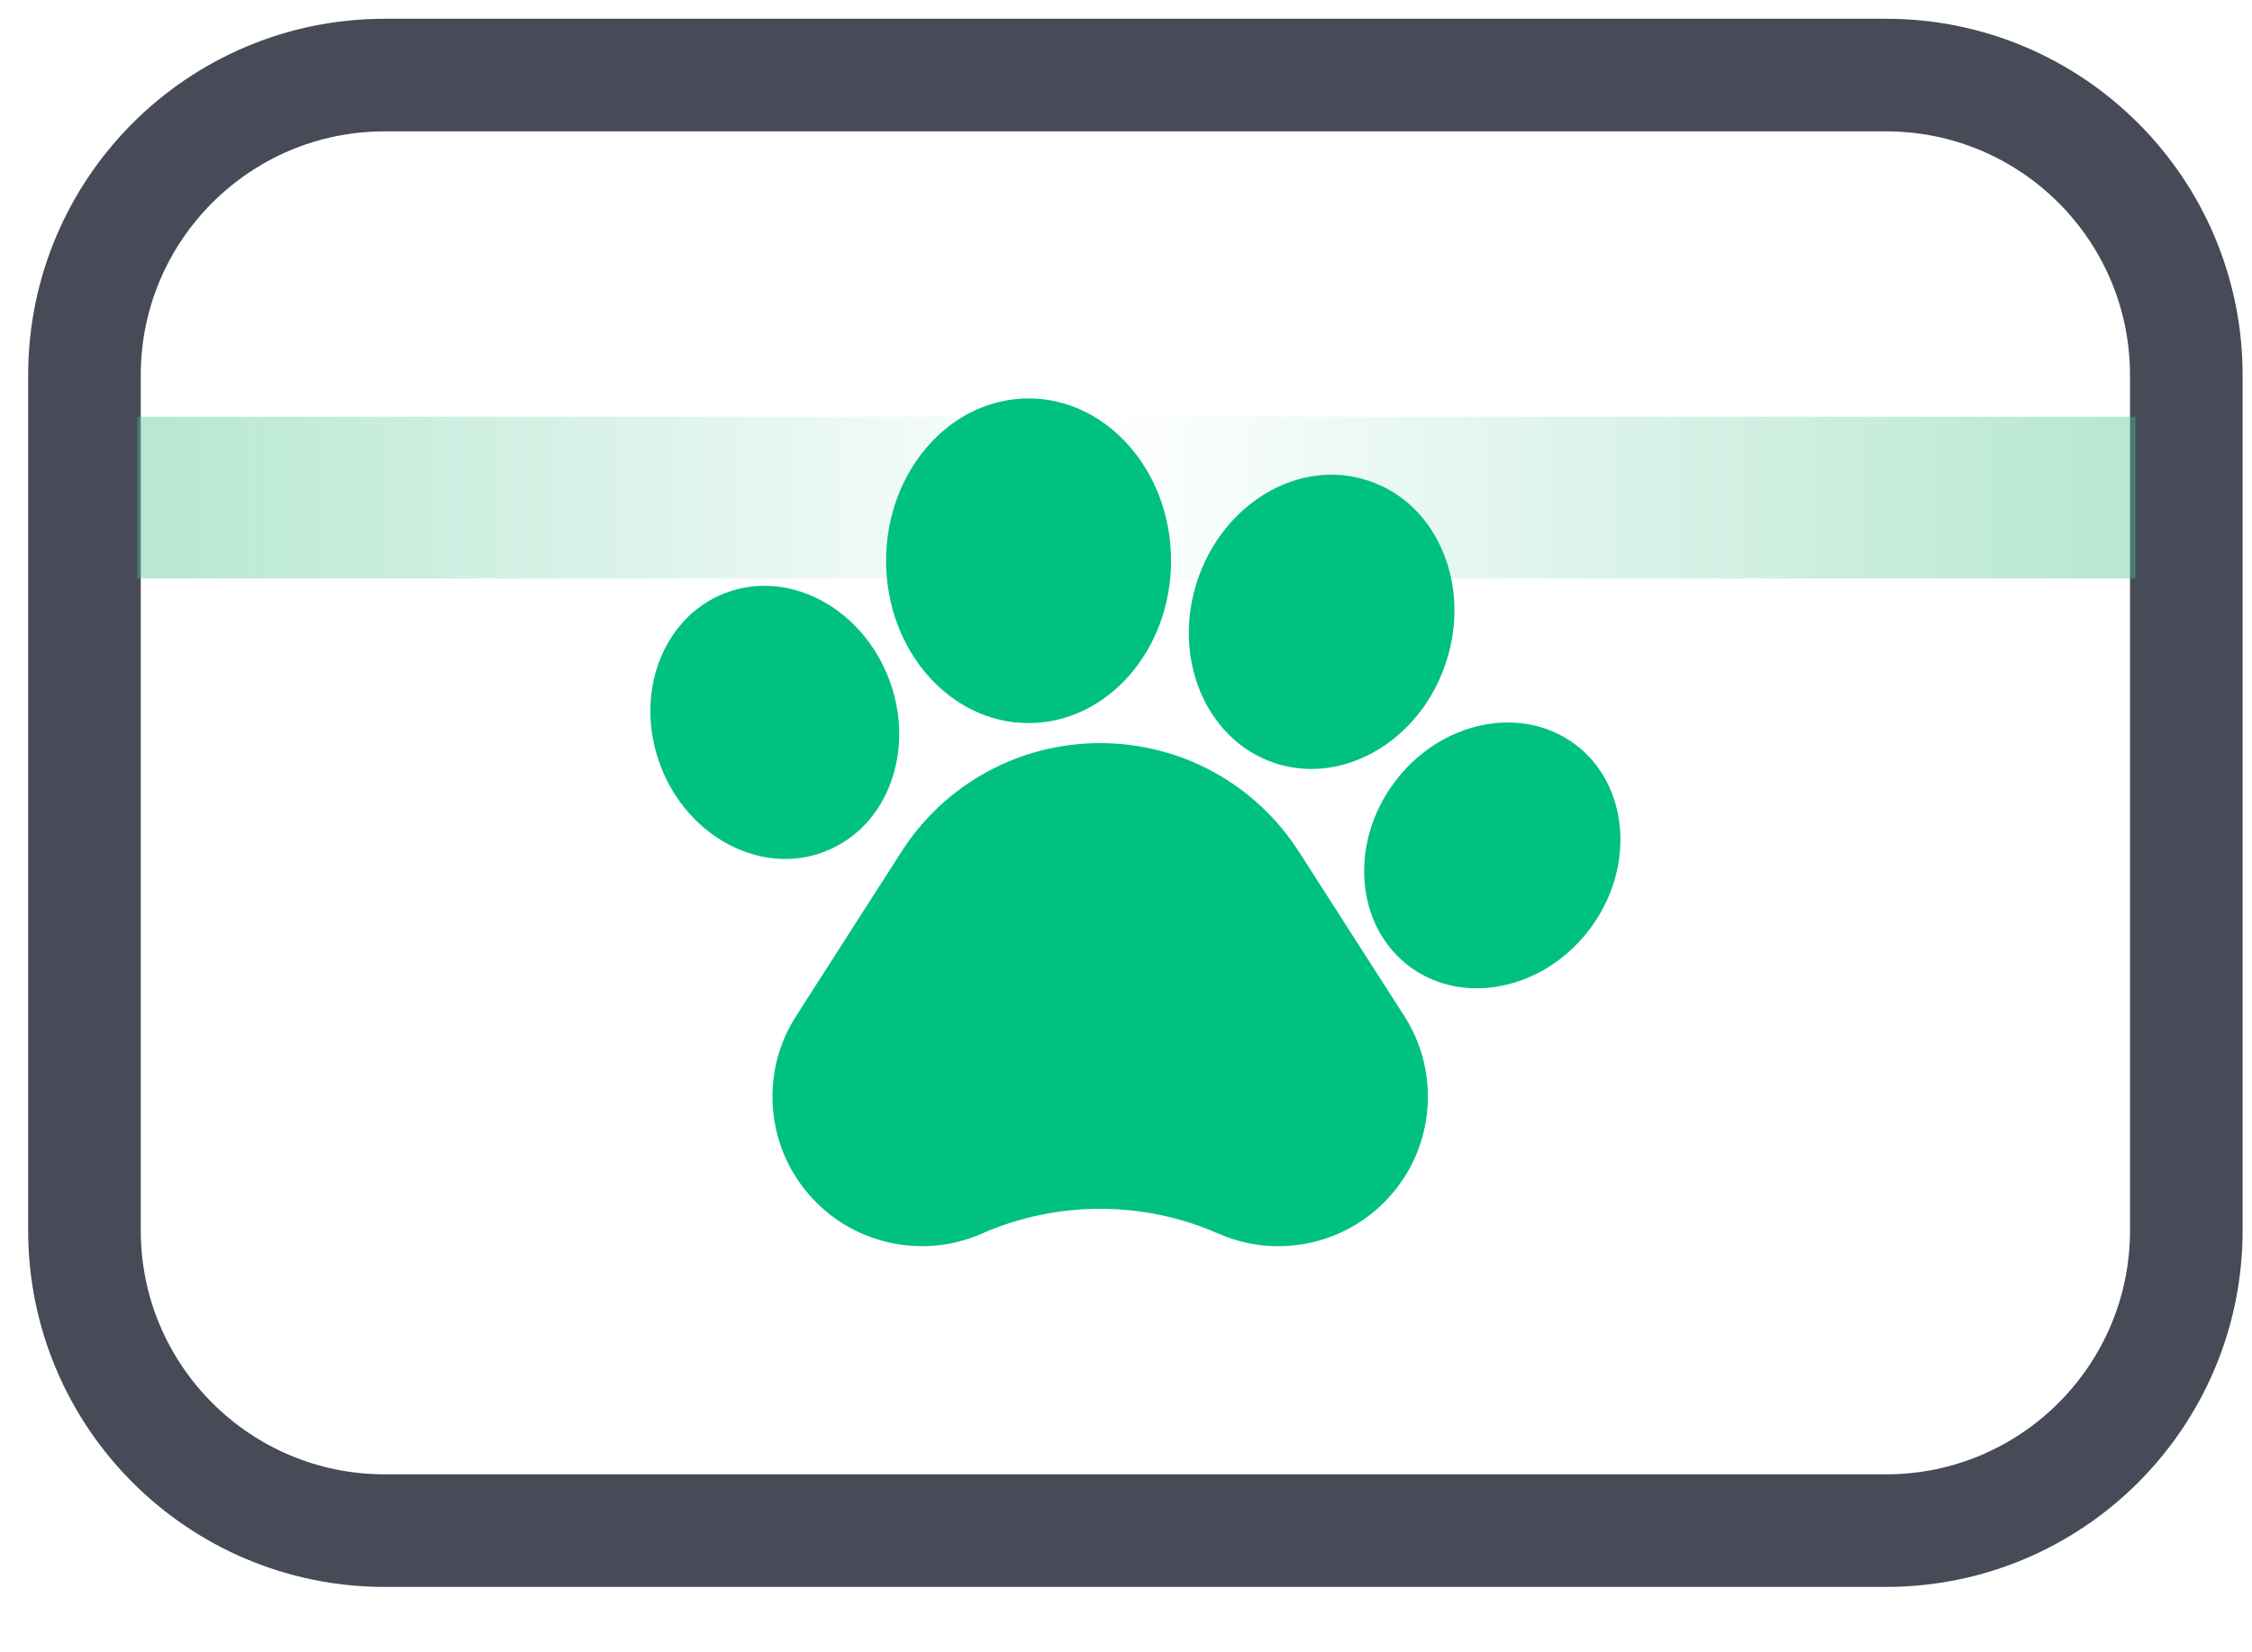
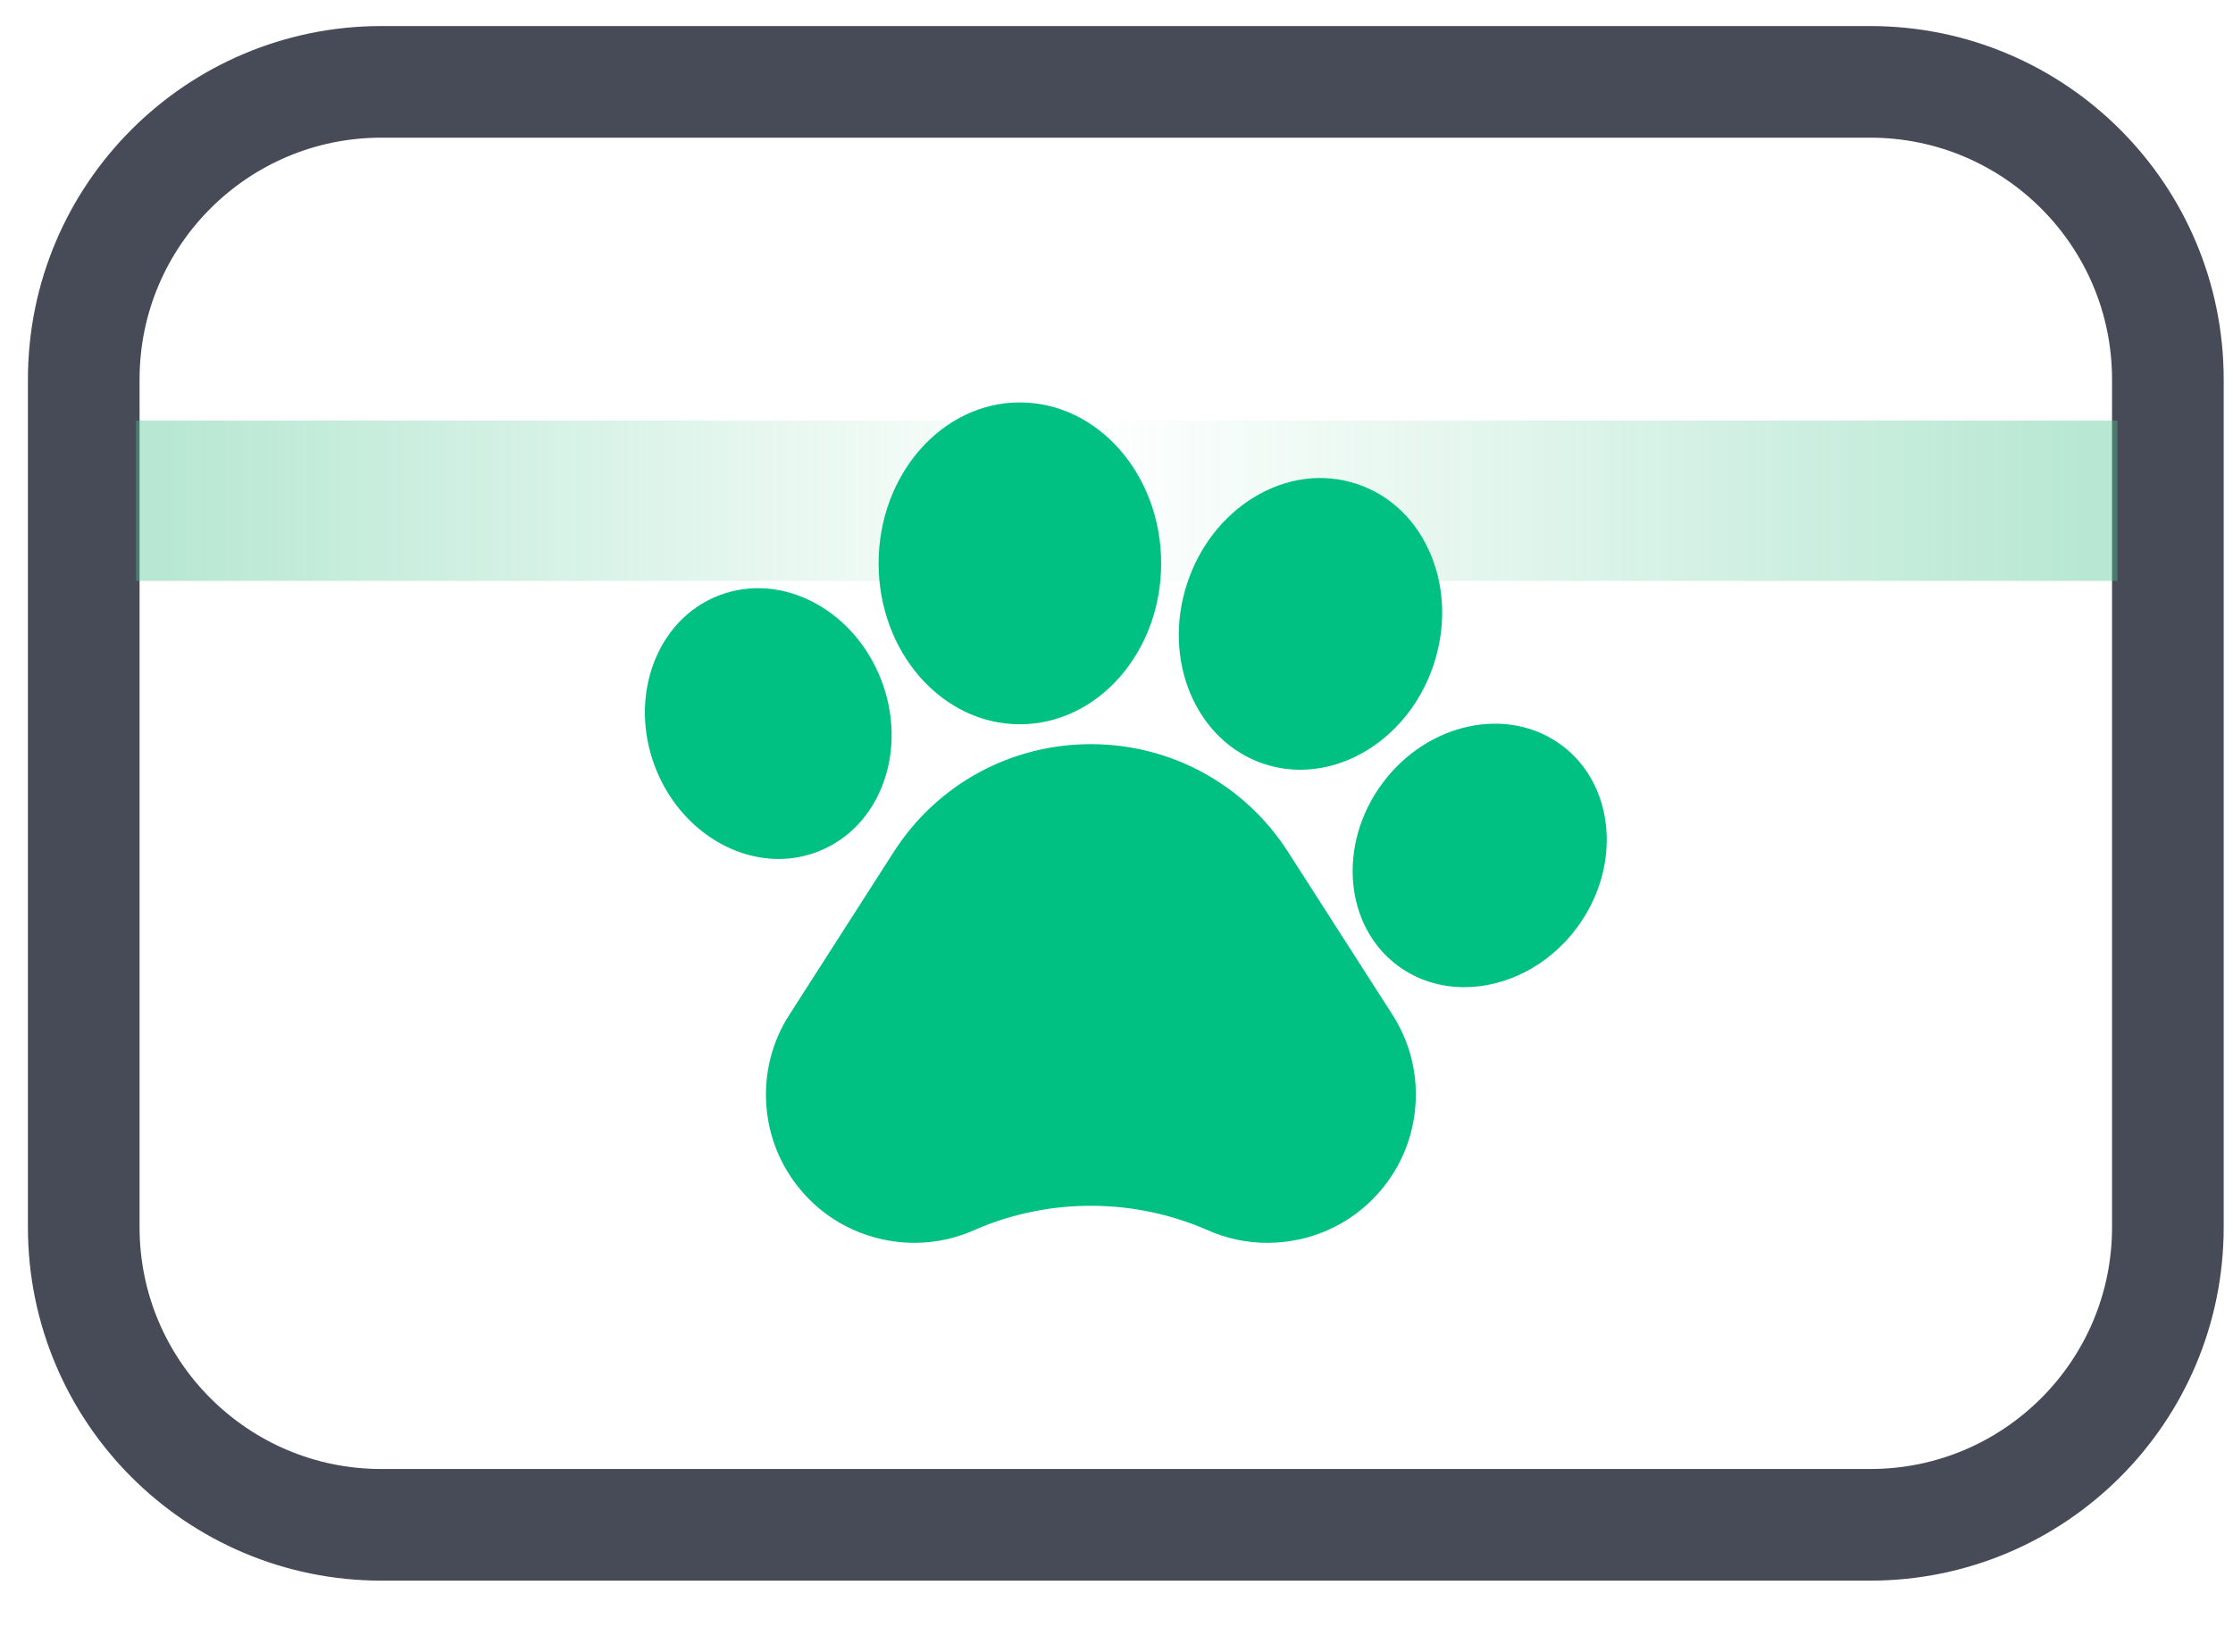
- <svg xmlns="http://www.w3.org/2000/svg" width="30" height="22" viewBox="0 0 30 22" fill="none">
+ <svg xmlns="http://www.w3.org/2000/svg" width="50" height="37" viewBox="0 0 30 22" fill="none">
  <rect x="1.125" y="1" width="28" height="19.391" rx="4" stroke="#474A57" stroke-width="1.5" />
  <rect opacity="0.4" x="1.828" y="5.552" width="26.619" height="2.154" fill="url(#paint0_linear_92_1090)" />
  <path fill-rule="evenodd" clip-rule="evenodd" d="M15.6 7.471C15.6 8.663 14.749 9.633 13.702 9.633C12.655 9.633 11.804 8.663 11.804 7.471C11.804 6.278 12.655 5.308 13.702 5.308C14.749 5.308 15.6 6.278 15.6 7.471ZM10.983 11.346C11.4 11.186 11.717 10.85 11.875 10.4C12.025 9.972 12.013 9.489 11.84 9.039C11.667 8.59 11.352 8.223 10.953 8.006C10.534 7.779 10.074 7.742 9.658 7.902C8.821 8.224 8.437 9.259 8.802 10.209C9.093 10.965 9.773 11.443 10.461 11.443C10.637 11.443 10.813 11.412 10.983 11.346ZM17.305 11.349C16.724 10.442 15.733 9.9 14.656 9.9C13.579 9.9 12.588 10.442 12.007 11.349L10.606 13.535C10.373 13.897 10.266 14.316 10.295 14.746C10.325 15.176 10.488 15.576 10.768 15.904C11.048 16.232 11.418 16.455 11.839 16.551C12.259 16.647 12.689 16.606 13.084 16.433L13.11 16.421C14.103 15.994 15.238 15.998 16.228 16.433C16.483 16.545 16.754 16.602 17.027 16.602C17.176 16.602 17.325 16.585 17.473 16.552C17.893 16.456 18.263 16.232 18.544 15.904C18.824 15.577 18.987 15.176 19.017 14.746C19.046 14.316 18.939 13.898 18.707 13.535L17.305 11.349ZM16.98 10.165H16.98C17.141 10.218 17.305 10.244 17.469 10.244C18.232 10.244 18.976 9.688 19.26 8.834C19.424 8.343 19.413 7.823 19.23 7.371C19.038 6.898 18.683 6.554 18.23 6.404C17.777 6.253 17.288 6.316 16.851 6.58C16.434 6.833 16.114 7.243 15.951 7.734C15.606 8.771 16.068 9.861 16.98 10.165ZM20.977 9.912L20.978 9.912C21.698 10.446 21.793 11.546 21.188 12.364C20.803 12.884 20.227 13.166 19.673 13.166C19.355 13.166 19.044 13.073 18.781 12.879C18.061 12.345 17.966 11.245 18.571 10.428C19.176 9.61 20.256 9.379 20.977 9.912Z" fill="#00C181" />
  <defs>
    <linearGradient id="paint0_linear_92_1090" x1="2.202" y1="6.384" x2="28.048" y2="6.384" gradientUnits="userSpaceOnUse">
      <stop stop-color="#4DC591" />
      <stop offset="0.479" stop-color="#4DC591" stop-opacity="0" />
      <stop offset="1" stop-color="#4DC591" />
    </linearGradient>
  </defs>
</svg>
